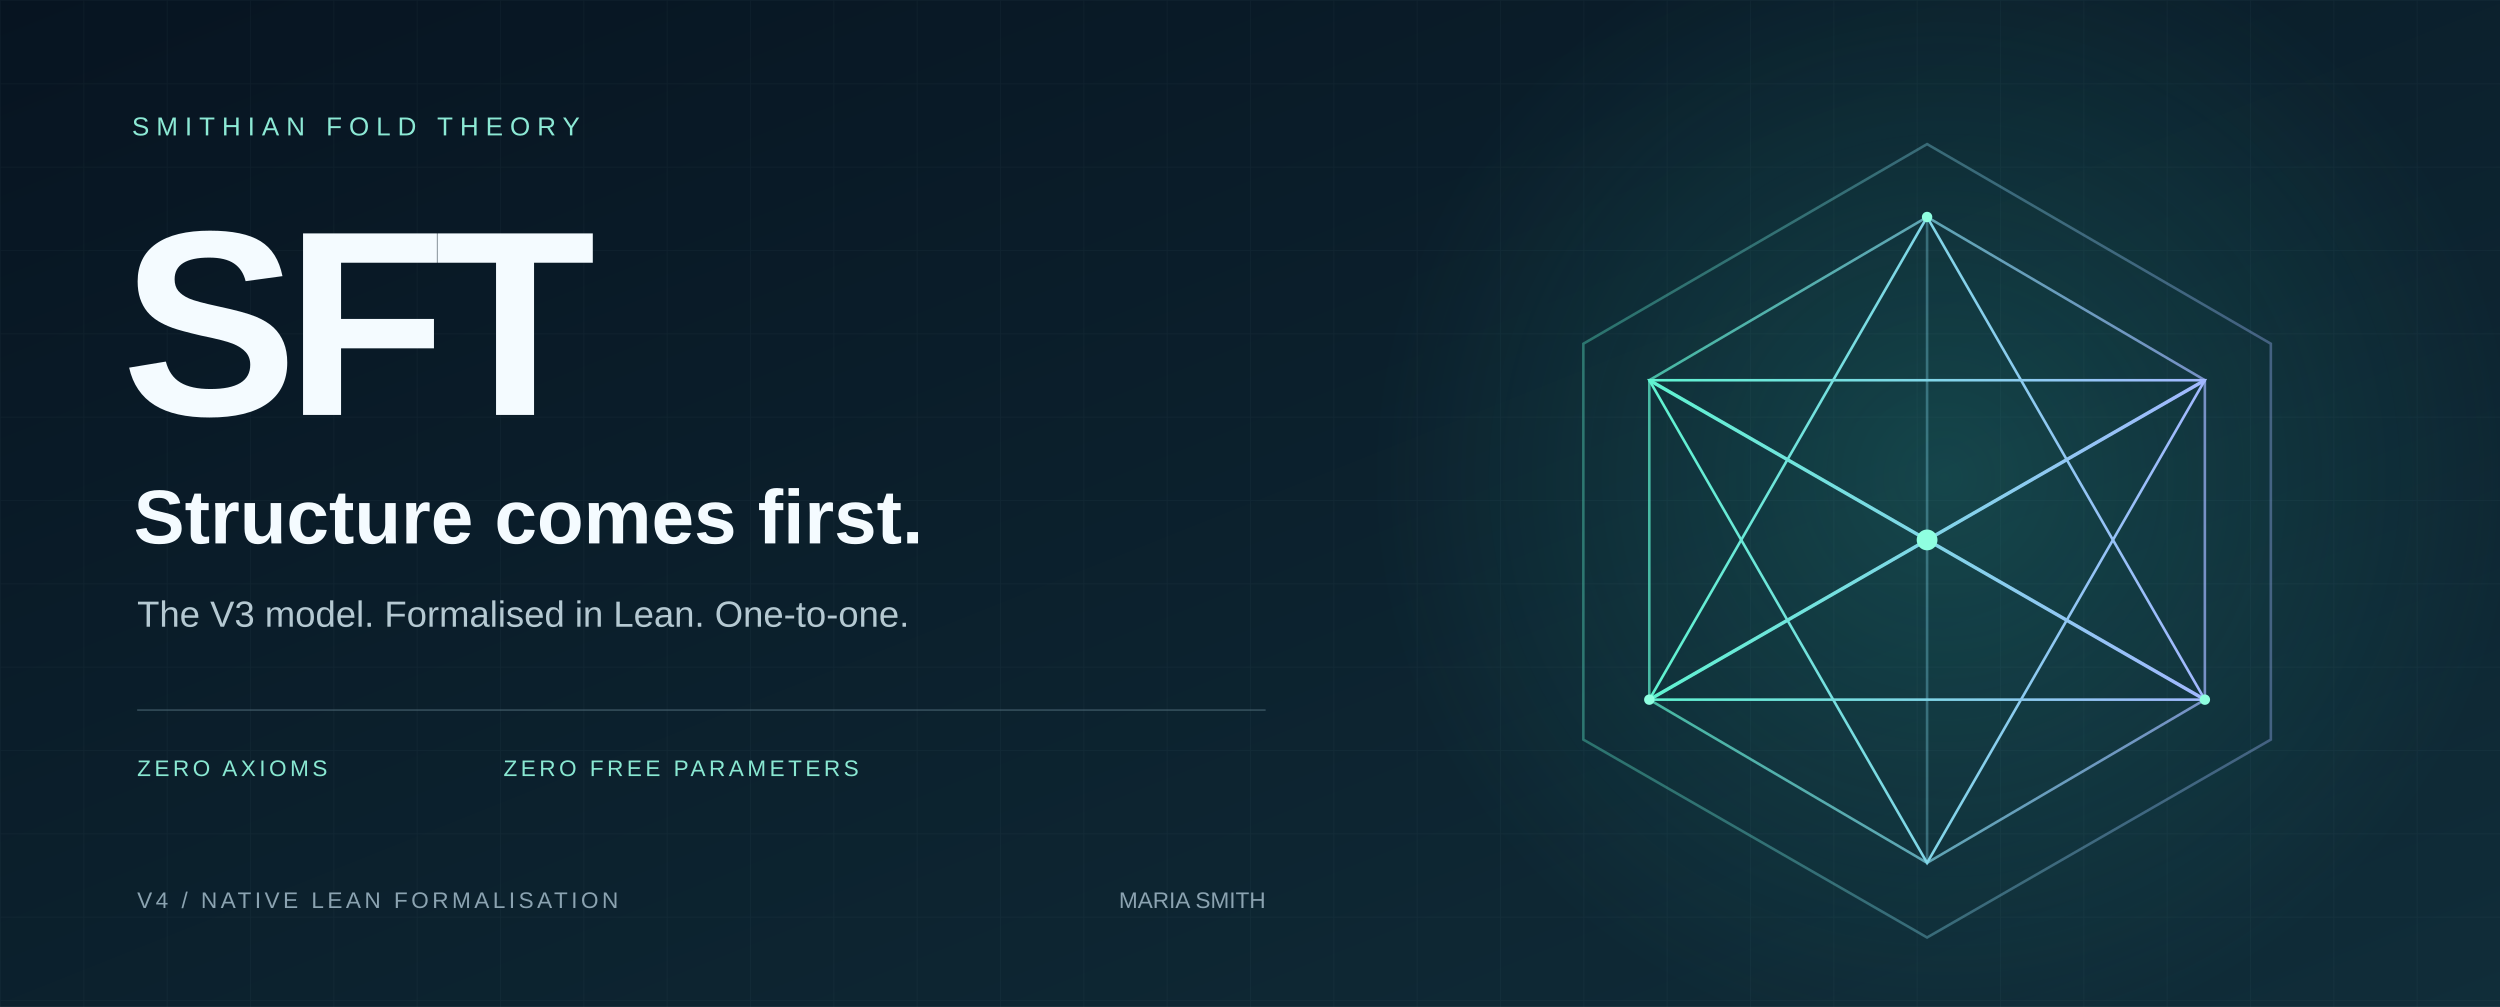
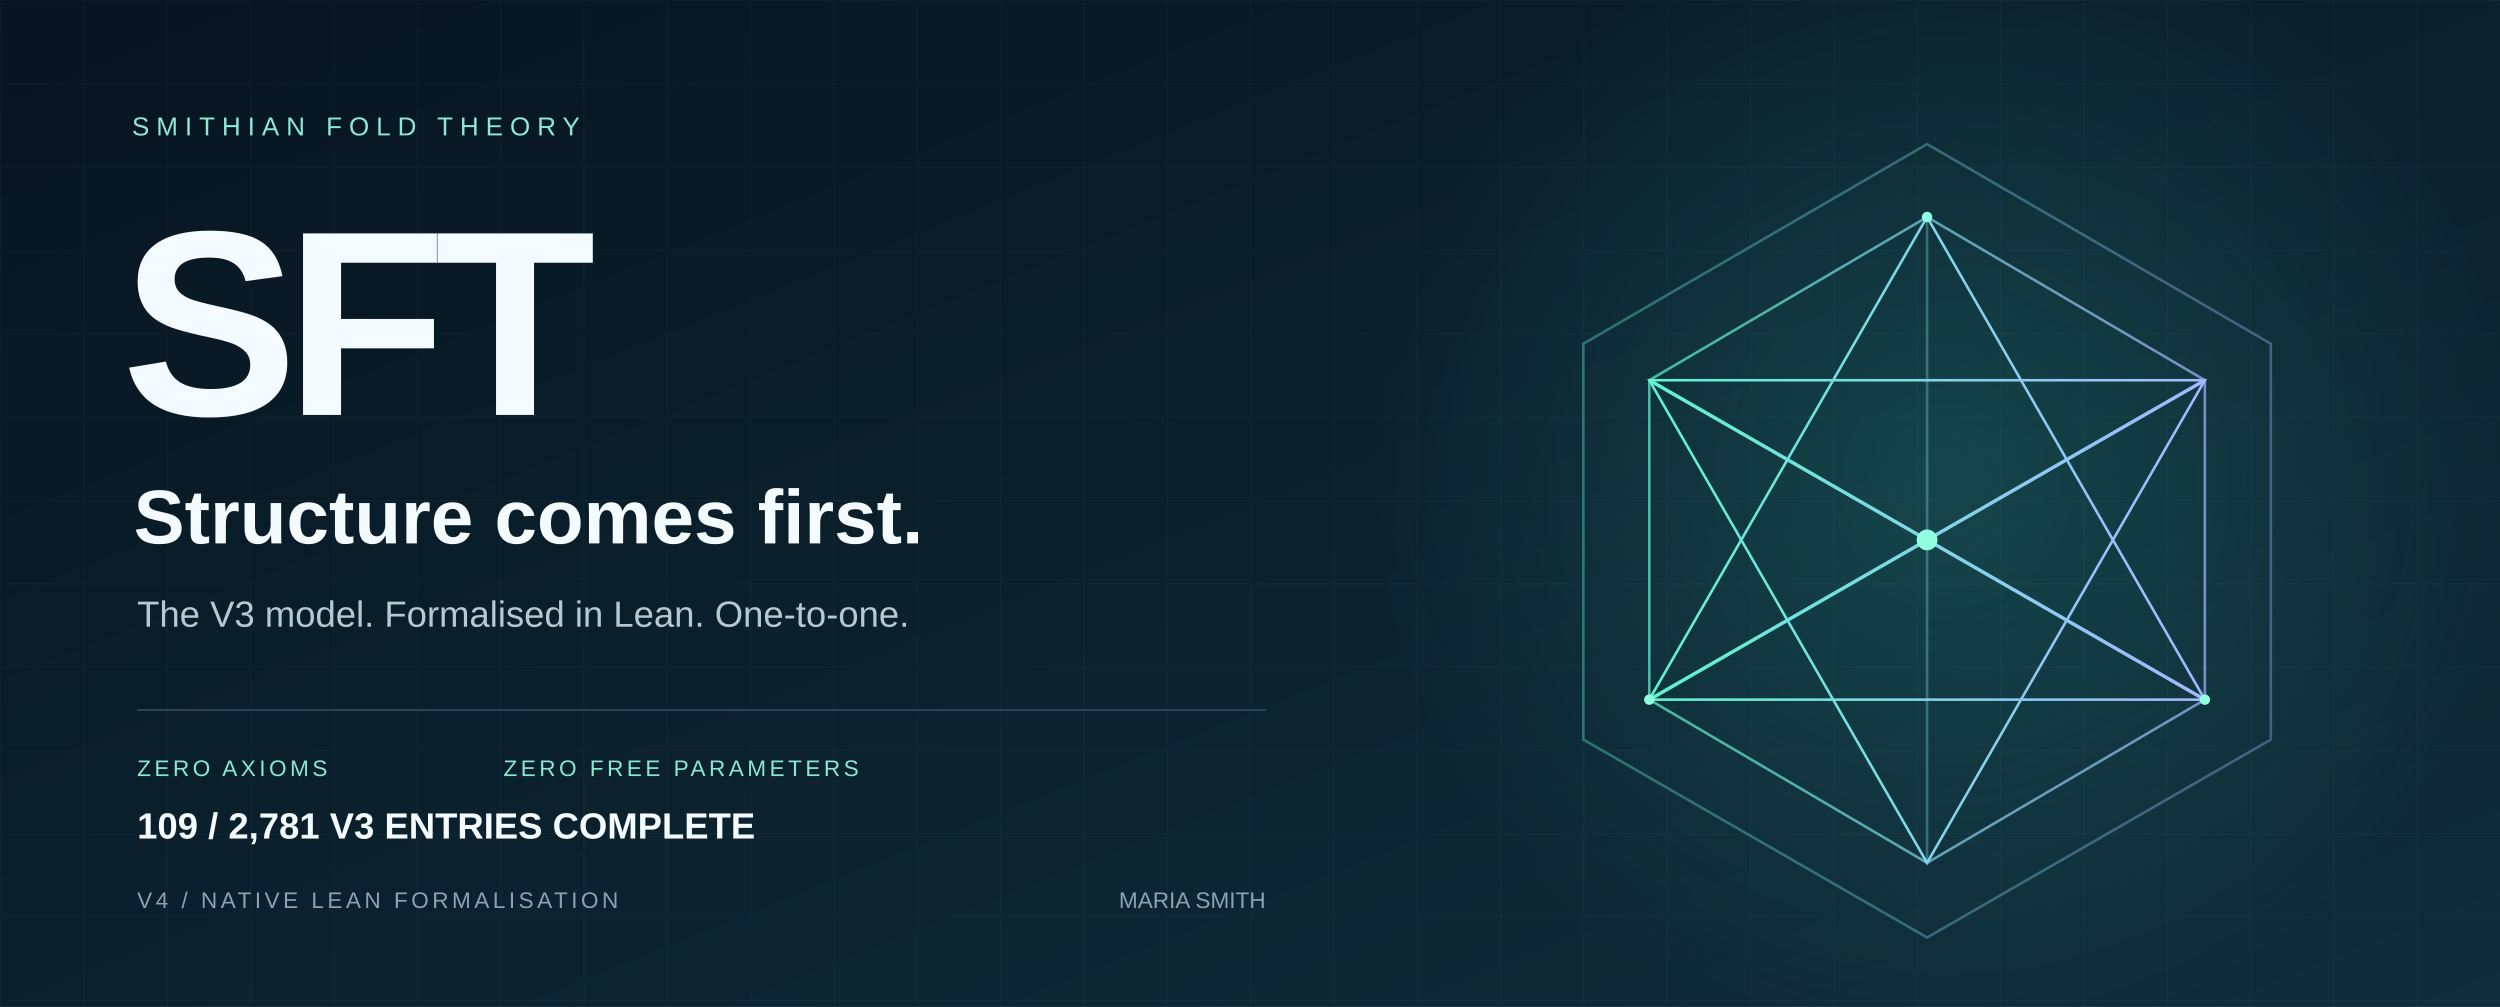
<svg xmlns="http://www.w3.org/2000/svg" width="1440" height="580" viewBox="0 0 1440 580" role="img" aria-labelledby="title desc">
  <defs>
    <linearGradient id="bg" x2="1" y2="1">
      <stop stop-color="#071421" />
      <stop offset="1" stop-color="#102d39" />
    </linearGradient>
    <linearGradient id="edge">
      <stop stop-color="#5ff3d0" />
      <stop offset="1" stop-color="#a2b8ff" />
    </linearGradient>
    <radialGradient id="glow">
      <stop stop-color="#36ccb4" stop-opacity=".2" />
      <stop offset="1" stop-color="#36ccb4" stop-opacity="0" />
    </radialGradient>
    <pattern id="grid" width="48" height="48" patternUnits="userSpaceOnUse">
      <path d="M48 0H0V48" fill="none" stroke="#c6eee7" stroke-opacity=".035" />
    </pattern>
  </defs>
  <path fill="url(#bg)" d="M0 0h1440v580H0z" />
  <path fill="url(#grid)" d="M0 0h1440v580H0z" />
  <circle cx="1120" cy="275" r="330" fill="url(#glow)" />
  <g fill="none" stroke="url(#edge)" stroke-width="1.5">
    <path d="M1110 83 1308 198 1308 426 1110 540 912 426 912 198Z" opacity=".36" />
    <path d="m1110 125 160 94v184l-160 94-160-94V219Z" opacity=".7" />
    <path d="m1110 125 0 372M950 219l320 184M1270 219 950 403" opacity=".35" />
    <path d="m1110 125 160 278-320 0Z" />
    <path d="m1110 497 160-278-320 0Z" />
    <path d="m950 219 160 92 160-92M950 403l160-92 160 92" stroke-width="2" />
  </g>
  <circle cx="1110" cy="311" r="6" fill="#8fffe0" />
  <g fill="#8fffe0">
    <circle cx="1110" cy="125" r="3" />
    <circle cx="950" cy="403" r="3" />
    <circle cx="1270" cy="403" r="3" />
  </g>
  <g font-family="Arial, Helvetica, sans-serif">
    <text x="76" y="78" fill="#8ce9d5" font-size="15" letter-spacing="4">SMITHIAN FOLD THEORY</text>
    <text x="70" y="239" fill="#f4fbff" font-weight="700" font-size="152" letter-spacing="-7">SFT</text>
    <text x="77" y="313" fill="#f4fbff" font-size="44" font-weight="600">Structure comes first.</text>
    <text x="79" y="361" fill="#b5c9d2" font-size="21">The V3 model. Formalised in Lean. One-to-one.</text>
    <path d="M79 409H729" stroke="#587482" stroke-opacity=".5" />
    <text x="79" y="447" fill="#89e8d2" font-size="13" letter-spacing="2">ZERO AXIOMS</text>
    <text x="290" y="447" fill="#89e8d2" font-size="13" letter-spacing="2">ZERO FREE PARAMETERS</text>
    <text x="79" y="523" fill="#8ba3b1" font-size="13" letter-spacing="2">V4 / NATIVE LEAN FORMALISATION</text>
    <text x="729" y="523" fill="#8ba3b1" font-size="13" text-anchor="end">MARIA SMITH</text>
+     <text x="79" y="483" fill="#f4fbff" font-size="21" font-weight="600">109 / 2,781 V3 ENTRIES COMPLETE</text>
  </g>
</svg>
